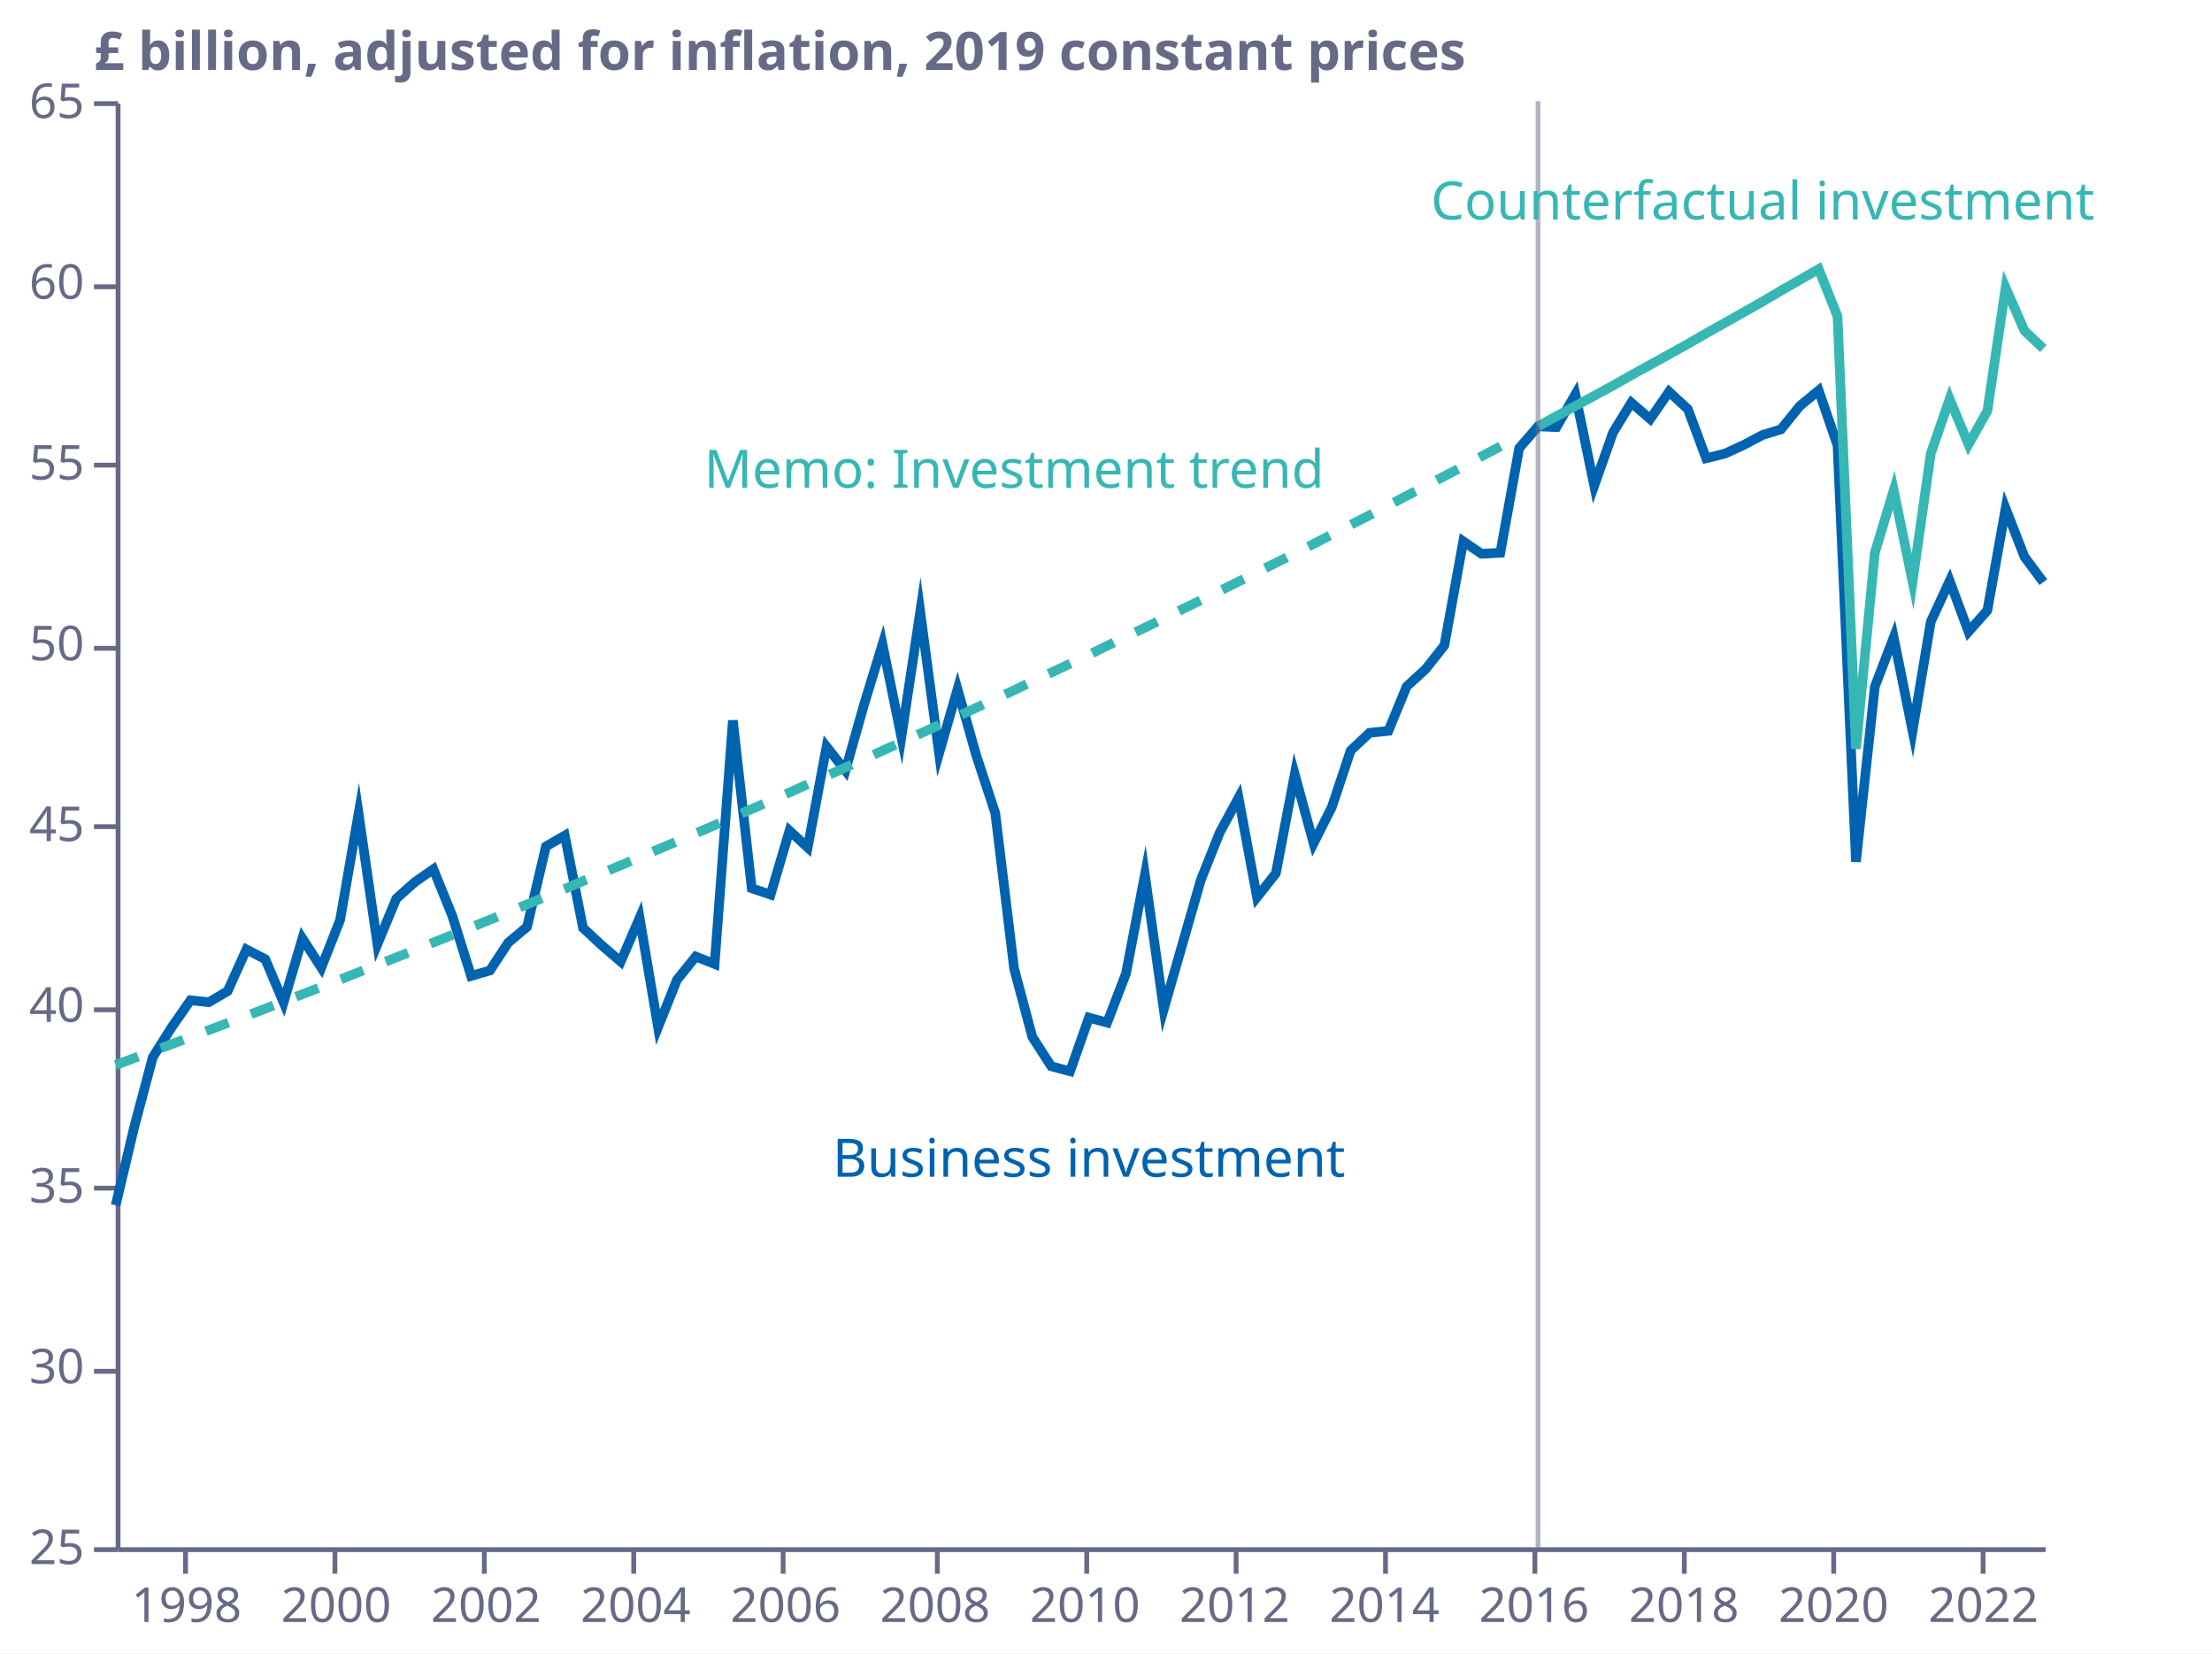
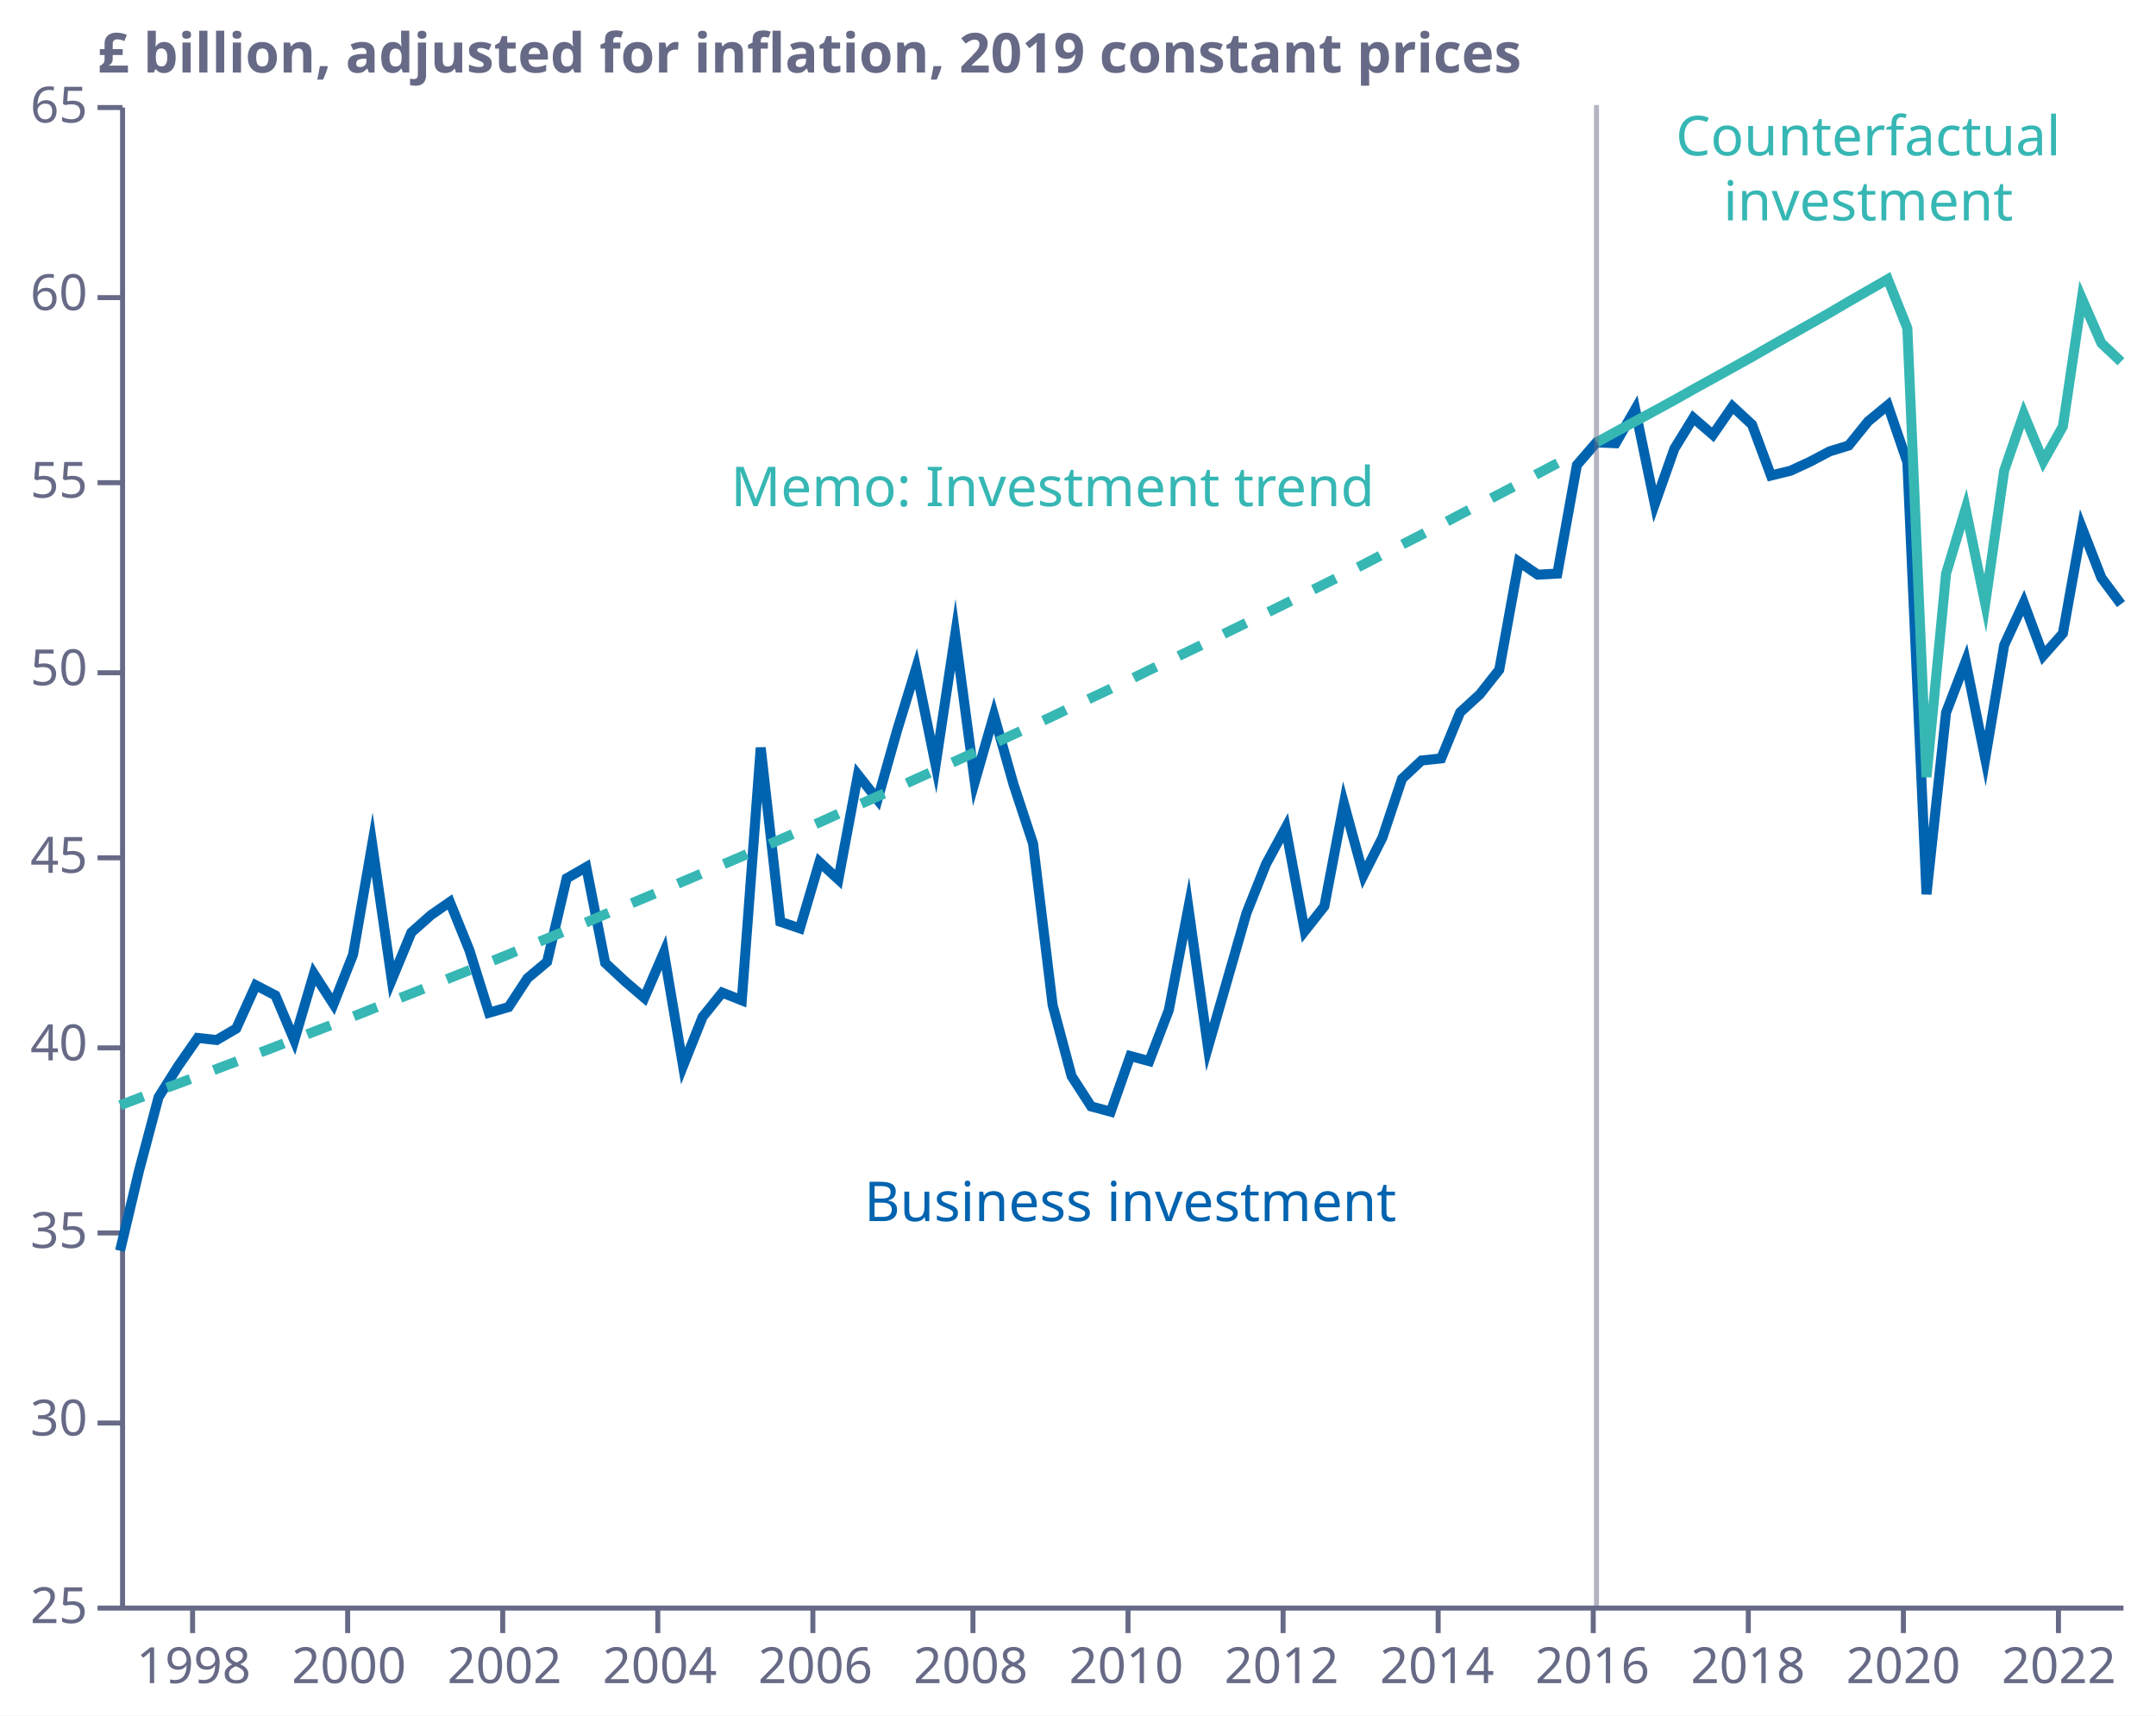
- <svg xmlns="http://www.w3.org/2000/svg" version="1.1" class="marks" width="459" height="343" viewBox="0 0 459 343">
-   <rect width="459" height="343" fill="white" />
+ <svg xmlns="http://www.w3.org/2000/svg" version="1.1" class="marks" width="431" height="343" viewBox="0 0 431 343">
+   <rect width="431" height="343" fill="white" />
  <g fill="none" stroke-miterlimit="10" transform="translate(24,21)">
    <g class="mark-group role-frame root" role="graphics-object" aria-roledescription="group mark container">
      <g transform="translate(0,0)">
        <path class="background" aria-hidden="true" d="M0,0h400v300h-400Z" />
        <g>
          <g class="mark-group role-axis" role="graphics-symbol" aria-roledescription="axis" aria-label="X-axis for a time scale with values from Saturday, 01 February 1997, 12:00:00 AM to Tuesday, 01 November 2022, 12:00:00 AM">
            <g transform="translate(0.5,300.5)">
              <path class="background" aria-hidden="true" d="M0,0h0v0h0Z" pointer-events="none" />
              <g>
                <g class="mark-rule role-axis-tick" pointer-events="none">
                  <line transform="translate(14,0)" x2="0" y2="5" stroke="#676A86" stroke-width="1" opacity="1" />
                  <line transform="translate(45,0)" x2="0" y2="5" stroke="#676A86" stroke-width="1" opacity="1" />
                  <line transform="translate(76,0)" x2="0" y2="5" stroke="#676A86" stroke-width="1" opacity="1" />
                  <line transform="translate(107,0)" x2="0" y2="5" stroke="#676A86" stroke-width="1" opacity="1" />
                  <line transform="translate(138,0)" x2="0" y2="5" stroke="#676A86" stroke-width="1" opacity="1" />
                  <line transform="translate(170,0)" x2="0" y2="5" stroke="#676A86" stroke-width="1" opacity="1" />
                  <line transform="translate(201,0)" x2="0" y2="5" stroke="#676A86" stroke-width="1" opacity="1" />
                  <line transform="translate(232,0)" x2="0" y2="5" stroke="#676A86" stroke-width="1" opacity="1" />
                  <line transform="translate(263,0)" x2="0" y2="5" stroke="#676A86" stroke-width="1" opacity="1" />
                  <line transform="translate(294,0)" x2="0" y2="5" stroke="#676A86" stroke-width="1" opacity="1" />
                  <line transform="translate(325,0)" x2="0" y2="5" stroke="#676A86" stroke-width="1" opacity="1" />
                  <line transform="translate(356,0)" x2="0" y2="5" stroke="#676A86" stroke-width="1" opacity="1" />
                  <line transform="translate(387,0)" x2="0" y2="5" stroke="#676A86" stroke-width="1" opacity="1" />
                </g>
                <g class="mark-text role-axis-label" pointer-events="none">
                  <text text-anchor="middle" transform="translate(14.20672,15)" font-family="sans-serif" font-size="10px" fill="#676A86" opacity="1">1998</text>
                  <text text-anchor="middle" transform="translate(45.25734,15)" font-family="sans-serif" font-size="10px" fill="#676A86" opacity="1">2000</text>
                  <text text-anchor="middle" transform="translate(76.35049,15)" font-family="sans-serif" font-size="10px" fill="#676A86" opacity="1">2002</text>
                  <text text-anchor="middle" transform="translate(107.4011,15)" font-family="sans-serif" font-size="10px" fill="#676A86" opacity="1">2004</text>
                  <text text-anchor="middle" transform="translate(138.4943,15)" font-family="sans-serif" font-size="10px" fill="#676A86" opacity="1">2006</text>
                  <text text-anchor="middle" transform="translate(169.5449,15)" font-family="sans-serif" font-size="10px" fill="#676A86" opacity="1">2008</text>
                  <text text-anchor="middle" transform="translate(200.638,15)" font-family="sans-serif" font-size="10px" fill="#676A86" opacity="1">2010</text>
                  <text text-anchor="middle" transform="translate(231.6886,15)" font-family="sans-serif" font-size="10px" fill="#676A86" opacity="1">2012</text>
                  <text text-anchor="middle" transform="translate(262.7818,15)" font-family="sans-serif" font-size="10px" fill="#676A86" opacity="1">2014</text>
                  <text text-anchor="middle" transform="translate(293.8324,15)" font-family="sans-serif" font-size="10px" fill="#676A86" opacity="1">2016</text>
                  <text text-anchor="middle" transform="translate(324.9256,15)" font-family="sans-serif" font-size="10px" fill="#676A86" opacity="1">2018</text>
                  <text text-anchor="middle" transform="translate(355.9762,15)" font-family="sans-serif" font-size="10px" fill="#676A86" opacity="1">2020</text>
                  <text text-anchor="middle" transform="translate(387.0693,15)" font-family="sans-serif" font-size="10px" fill="#676A86" opacity="1">2022</text>
                </g>
                <g class="mark-rule role-axis-domain" pointer-events="none">
                  <line transform="translate(0,0)" x2="400" y2="0" stroke="#676A86" stroke-width="1" opacity="1" />
                </g>
              </g>
              <path class="foreground" aria-hidden="true" d="" pointer-events="none" display="none" />
            </g>
          </g>
          <g class="mark-group role-axis" role="graphics-symbol" aria-roledescription="axis" aria-label="Y-axis titled '£ billion, adjusted for inflation, 2019 constant prices' for a linear scale with values from 25 to 65">
            <g transform="translate(0.5,0.5)">
              <path class="background" aria-hidden="true" d="M0,0h0v0h0Z" pointer-events="none" />
              <g>
                <g class="mark-rule role-axis-tick" pointer-events="none">
                  <line transform="translate(0,300)" x2="-5" y2="0" stroke="#676A86" stroke-width="1" opacity="1" />
                  <line transform="translate(0,263)" x2="-5" y2="0" stroke="#676A86" stroke-width="1" opacity="1" />
                  <line transform="translate(0,225)" x2="-5" y2="0" stroke="#676A86" stroke-width="1" opacity="1" />
                  <line transform="translate(0,188)" x2="-5" y2="0" stroke="#676A86" stroke-width="1" opacity="1" />
                  <line transform="translate(0,150)" x2="-5" y2="0" stroke="#676A86" stroke-width="1" opacity="1" />
                  <line transform="translate(0,113)" x2="-5" y2="0" stroke="#676A86" stroke-width="1" opacity="1" />
                  <line transform="translate(0,75)" x2="-5" y2="0" stroke="#676A86" stroke-width="1" opacity="1" />
                  <line transform="translate(0,38)" x2="-5" y2="0" stroke="#676A86" stroke-width="1" opacity="1" />
                  <line transform="translate(0,0)" x2="-5" y2="0" stroke="#676A86" stroke-width="1" opacity="1" />
                </g>
                <g class="mark-text role-axis-label" pointer-events="none">
                  <text text-anchor="end" transform="translate(-7,303)" font-family="sans-serif" font-size="10px" fill="#676A86" opacity="1">25</text>
                  <text text-anchor="end" transform="translate(-7,265.5)" font-family="sans-serif" font-size="10px" fill="#676A86" opacity="1">30</text>
                  <text text-anchor="end" transform="translate(-7,228)" font-family="sans-serif" font-size="10px" fill="#676A86" opacity="1">35</text>
                  <text text-anchor="end" transform="translate(-7,190.5)" font-family="sans-serif" font-size="10px" fill="#676A86" opacity="1">40</text>
                  <text text-anchor="end" transform="translate(-7,153)" font-family="sans-serif" font-size="10px" fill="#676A86" opacity="1">45</text>
                  <text text-anchor="end" transform="translate(-7,115.5)" font-family="sans-serif" font-size="10px" fill="#676A86" opacity="1">50</text>
                  <text text-anchor="end" transform="translate(-7,78)" font-family="sans-serif" font-size="10px" fill="#676A86" opacity="1">55</text>
                  <text text-anchor="end" transform="translate(-7,40.5)" font-family="sans-serif" font-size="10px" fill="#676A86" opacity="1">60</text>
                  <text text-anchor="end" transform="translate(-7,3)" font-family="sans-serif" font-size="10px" fill="#676A86" opacity="1">65</text>
                </g>
                <g class="mark-rule role-axis-domain" pointer-events="none">
                  <line transform="translate(0,300)" x2="0" y2="-300" stroke="#676A86" stroke-width="1" opacity="1" />
                </g>
                <g class="mark-text role-axis-title" pointer-events="none">
                  <text text-anchor="start" transform="translate(-5,-7)" font-family="sans-serif" font-size="11px" font-weight="bold" fill="#676A86" opacity="1">£ billion, adjusted for inflation, 2019 constant prices</text>
                </g>
              </g>
              <path class="foreground" aria-hidden="true" d="" pointer-events="none" display="none" />
            </g>
          </g>
          <g class="mark-line role-mark layer_0_marks" role="graphics-object" aria-roledescription="line mark container">
            <path aria-label="date: Feb 01, 1997; bi: 34.459" role="graphics-symbol" aria-roledescription="line mark" d="M0,229.057L3.786,213.075L7.699,198.353L11.612,192.143L15.525,186.517L19.311,186.93L23.224,184.635L27.137,175.973L31.051,178.012L34.836,186.975L38.749,173.685L42.663,179.76L46.576,169.86L50.404,147.787L54.317,174.885L58.231,165.435L62.144,161.955L65.929,159.33L69.843,168.99L73.756,181.478L77.669,180.338L81.455,174.57L85.368,171.285L89.281,154.605L93.194,152.355L96.98,171.51L100.893,175.148L104.806,178.5L108.72,169.425L112.548,192.113L116.461,182.303L120.374,177.45L124.288,178.995L128.073,128.475L131.986,163.283L135.9,164.603L139.813,151.343L143.598,154.823L147.512,133.905L151.425,138.877L155.338,125.025L159.124,112.65L163.037,131.925L166.95,105.885L170.863,135.3L174.692,121.98L178.605,135.802L182.518,147.668L186.431,179.955L190.217,194.145L194.13,200.205L198.043,201.262L201.957,190.132L205.742,191.153L209.655,180.945L213.569,160.477L217.482,188.392L221.268,175.192L225.181,161.55L229.094,151.733L233.007,144.503L236.835,165.135L240.749,160.178L244.662,139.635L248.575,153.96L252.361,146.445L256.274,134.708L260.187,131.04L264.1,130.628L267.886,121.425L271.799,117.84L275.712,112.897L279.626,91.305L283.411,93.892L287.325,93.675L291.238,71.97L295.151,67.448L298.979,67.612L302.892,60.825L306.806,79.77L310.719,68.7L314.504,62.542L318.418,65.925L322.331,60.27L326.244,63.892L330.03,74.07L333.943,73.11L337.856,71.302L341.769,69.233L345.555,68.077L349.468,63.232L353.382,60.007L357.295,71.423L361.123,157.778L365.036,121.455L368.949,111.247L372.863,130.665L376.648,107.985L380.561,99.517L384.475,110.055L388.388,105.63L392.174,84.472L396.087,94.515L400,99.779" stroke="#0063AF" stroke-width="2" />
          </g>
          <g class="mark-line role-mark layer_1_marks" role="graphics-object" aria-roledescription="line mark container">
            <path aria-label="date: Feb 01, 2016; ci: 56.007" role="graphics-symbol" aria-roledescription="line mark" d="M295.151,67.448L298.979,65.347L302.892,63.236L306.806,61.115L310.719,58.983L314.504,56.841L318.418,54.687L322.331,52.523L326.244,50.348L330.03,48.163L333.943,45.966L337.856,43.758L341.769,41.54L345.555,39.31L349.468,37.069L353.382,34.817L357.295,44.641L361.123,134.34L365.036,93.67L368.949,80.718L372.863,99.677L376.648,73.089L380.561,61.771L384.475,71.205L388.388,64.243L392.174,38.676L396.087,47.615L400,51.309" stroke="#36B7B4" stroke-width="2" />
          </g>
          <g class="mark-line role-mark layer_2_marks" role="graphics-object" aria-roledescription="line mark container">
            <path aria-label="date: Feb 01, 1997; it: 38.337308261" role="graphics-symbol" aria-roledescription="line mark" d="M0,199.97L3.786,198.533L7.699,197.088L11.612,195.636L15.525,194.176L19.311,192.71L23.224,191.236L27.137,189.754L31.051,188.266L34.836,186.77L38.749,185.266L42.663,183.755L46.576,182.236L50.404,180.71L54.317,179.176L58.231,177.634L62.144,176.085L65.929,174.528L69.843,172.963L73.756,171.39L77.669,169.81L81.455,168.221L85.368,166.625L89.281,165.02L93.194,163.408L96.98,161.788L100.893,160.159L104.806,158.522L108.72,156.877L112.548,155.224L116.461,153.563L120.374,151.893L124.288,150.215L128.073,148.529L131.986,146.834L135.9,145.131L139.813,143.419L143.598,141.698L147.512,139.969L151.425,138.232L155.338,136.485L159.124,134.73L163.037,132.966L166.95,131.194L170.863,129.412L174.692,127.622L178.605,125.822L182.518,124.014L186.431,122.196L190.217,120.37L194.13,118.534L198.043,116.689L201.957,114.835L205.742,112.972L209.655,111.099L213.569,109.217L217.482,107.326L221.268,105.425L225.181,103.515L229.094,101.595L233.007,99.665L236.835,97.726L240.749,95.777L244.662,93.819L248.575,91.85L252.361,89.872L256.274,87.884L260.187,85.886L264.1,83.878L267.886,81.86L271.799,79.831L275.712,77.793L279.626,75.745L283.411,73.686L287.325,71.617L291.238,69.537" stroke="#36B7B4" stroke-width="2" stroke-dasharray="5,5" />
          </g>
          <g class="mark-rule role-mark layer_3_marks" role="graphics-object" aria-roledescription="rule mark container">
            <line aria-label="date: Feb 01, 2016" role="graphics-symbol" aria-roledescription="rule mark" transform="translate(295.151,0)" x2="0" y2="300" stroke="#676A86" opacity="0.5" />
          </g>
          <g class="mark-text role-mark layer_4_marks" role="graphics-object" aria-roledescription="text mark container">
            <text aria-label="date: Feb 01, 2010; bi: 39.649" role="graphics-symbol" aria-roledescription="text mark" text-anchor="middle" transform="translate(201.9566,223.1325)" font-family="sans-serif" font-size="11px" fill="#0063AF">Business investment</text>
          </g>
          <g class="mark-text role-mark layer_5_marks" role="graphics-object" aria-roledescription="text mark container">
-             <text aria-label="date: Feb 01, 2019; ci: 59.4613892091" role="graphics-symbol" aria-roledescription="text mark" text-anchor="middle" transform="translate(341.7695,24.53958)" font-family="sans-serif" font-size="11px" fill="#36B7B4">Counterfactual investment</text>
+             <text aria-label="date: Aug 01, 2019; ci: 60.0574896359" role="graphics-symbol" aria-roledescription="text mark" text-anchor="middle" transform="translate(349.4683,10.06883)" font-family="sans-serif" font-size="11px" fill="#36B7B4">Counterfactual</text>
          </g>
          <g class="mark-text role-mark layer_6_marks" role="graphics-object" aria-roledescription="text mark container">
+             <text aria-label="date: Aug 01, 2019; ci: 60.0574896359" role="graphics-symbol" aria-roledescription="text mark" text-anchor="middle" transform="translate(349.4683,23.06883)" font-family="sans-serif" font-size="11px" fill="#36B7B4">investment</text>
+           </g>
+           <g class="mark-text role-mark layer_7_marks" role="graphics-object" aria-roledescription="text mark container">
            <text aria-label="date: Feb 01, 2009; it: 48.7071346112" role="graphics-symbol" aria-roledescription="text mark" text-anchor="middle" transform="translate(186.4313,80.19649)" font-family="sans-serif" font-size="11px" fill="#36B7B4">Memo: Investment trend</text>
          </g>
        </g>
        <path class="foreground" aria-hidden="true" d="" display="none" />
      </g>
    </g>
  </g>
</svg>
